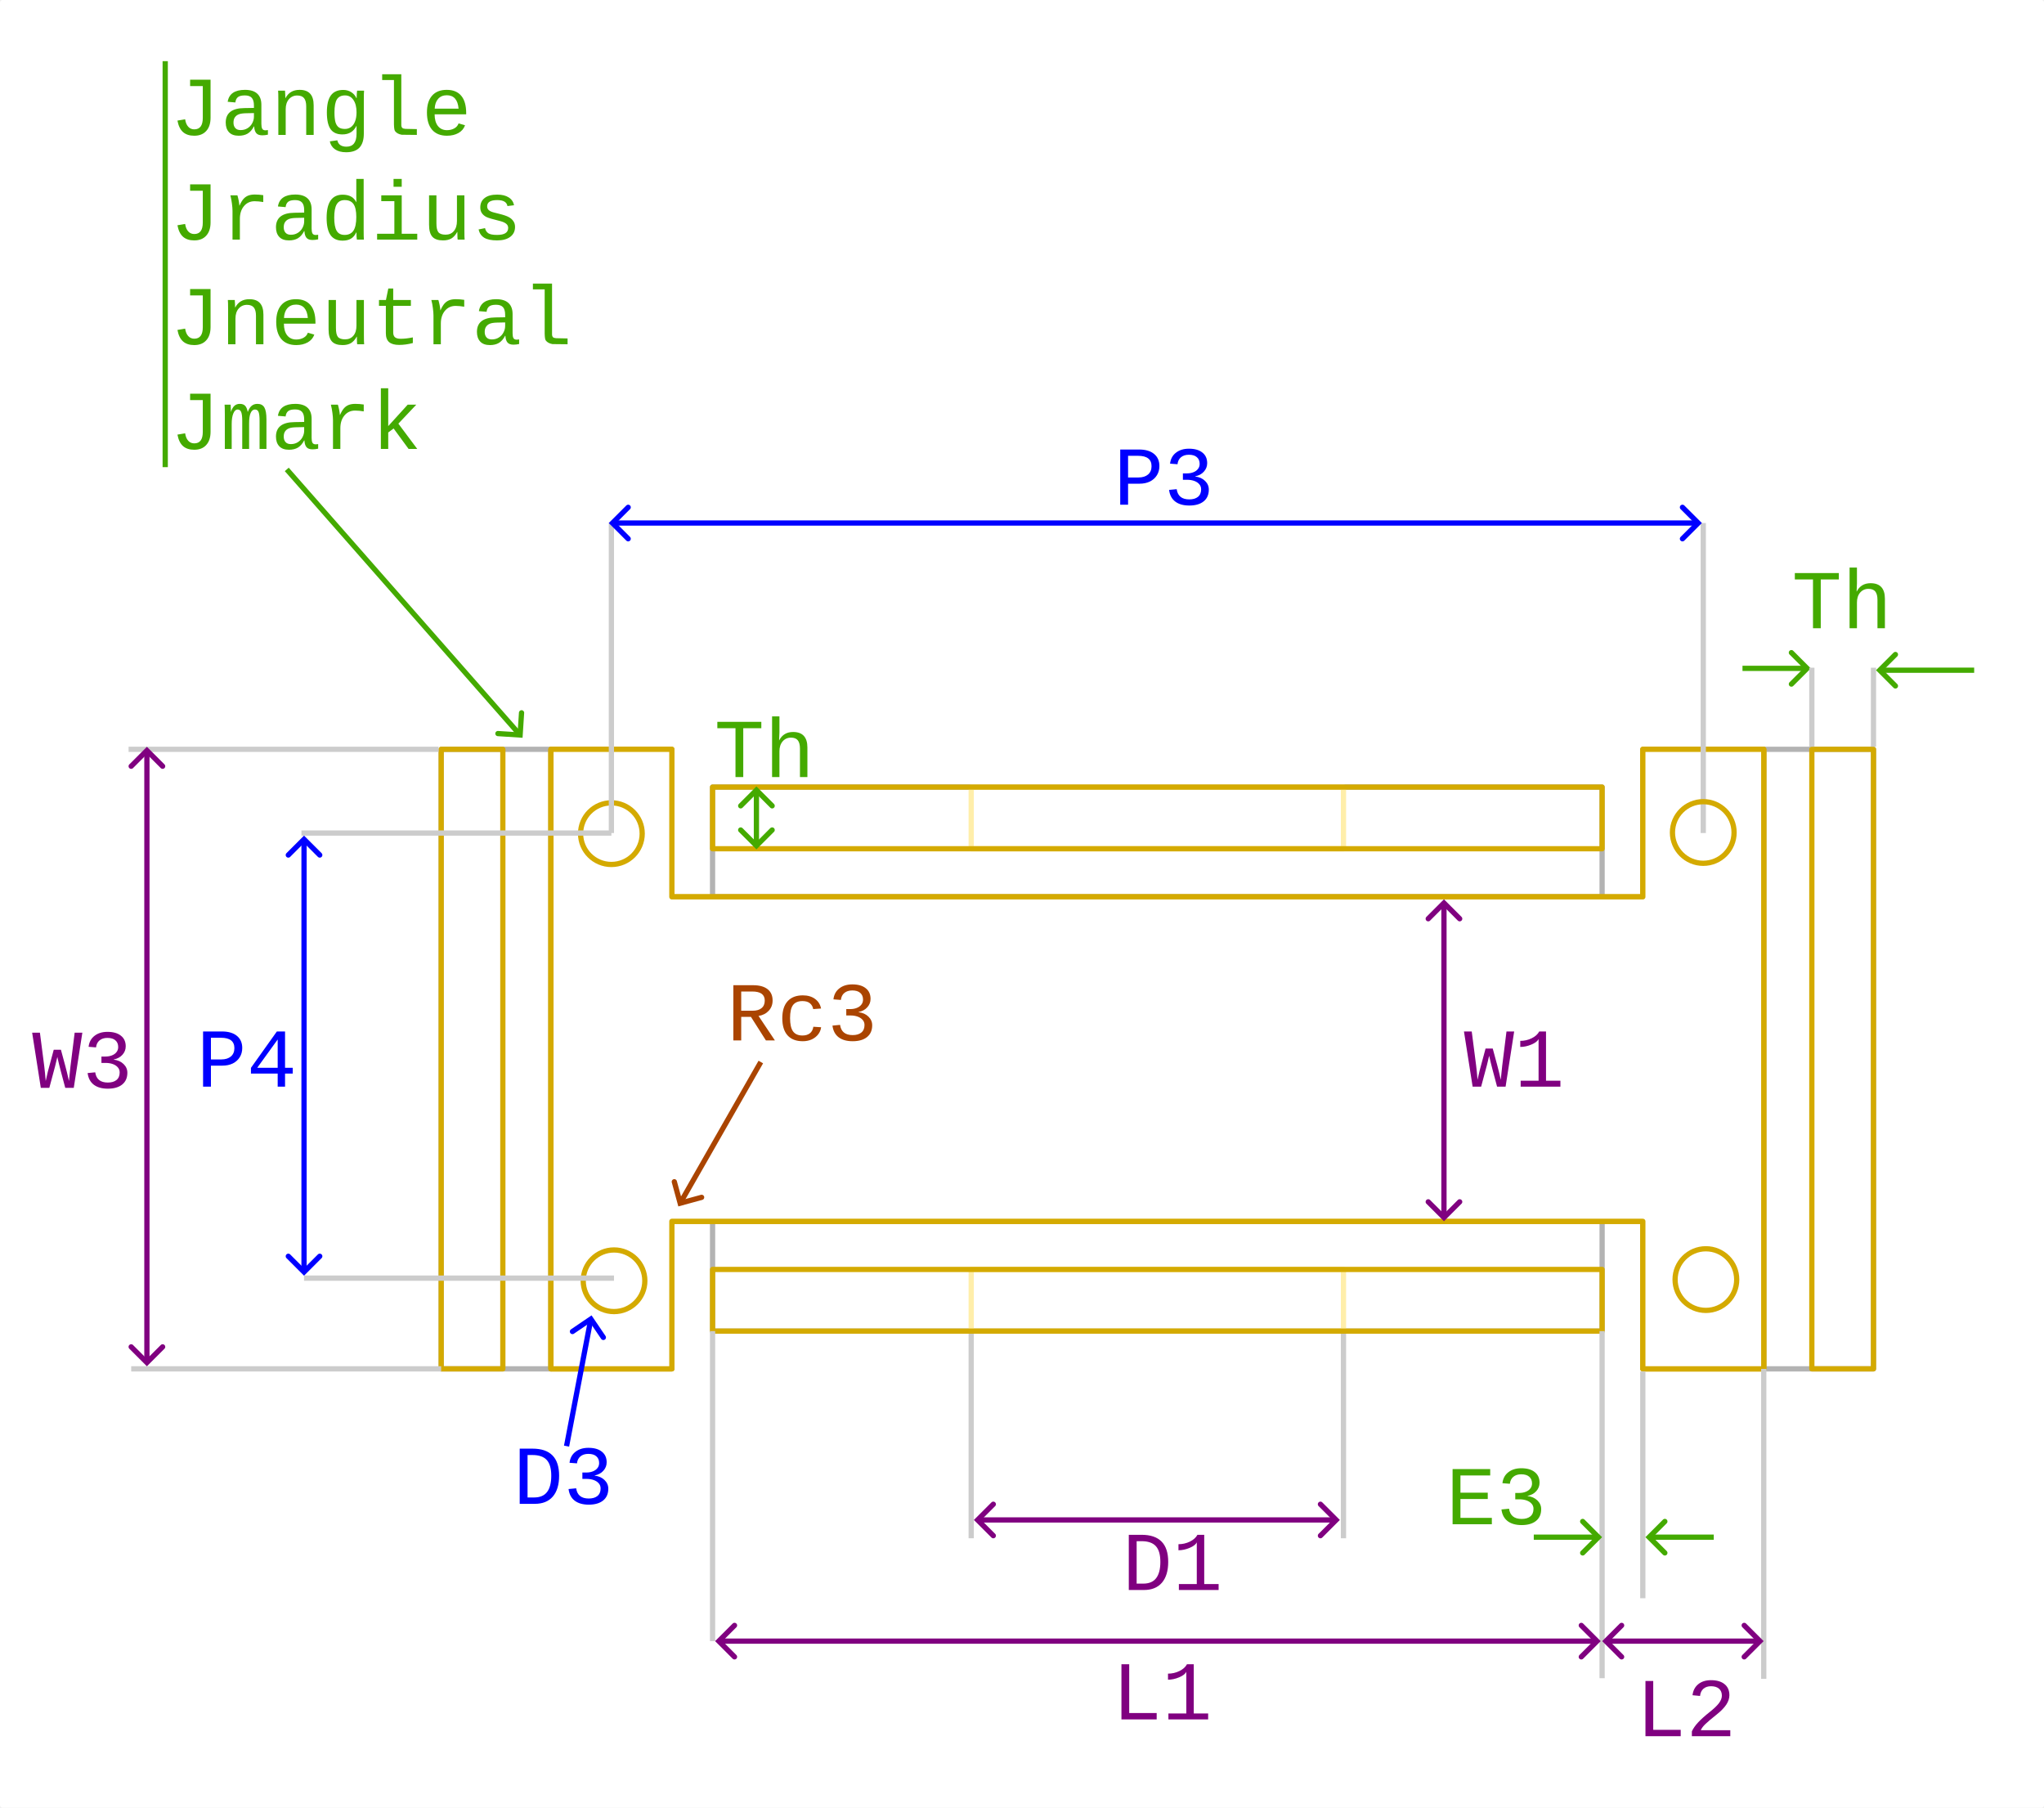
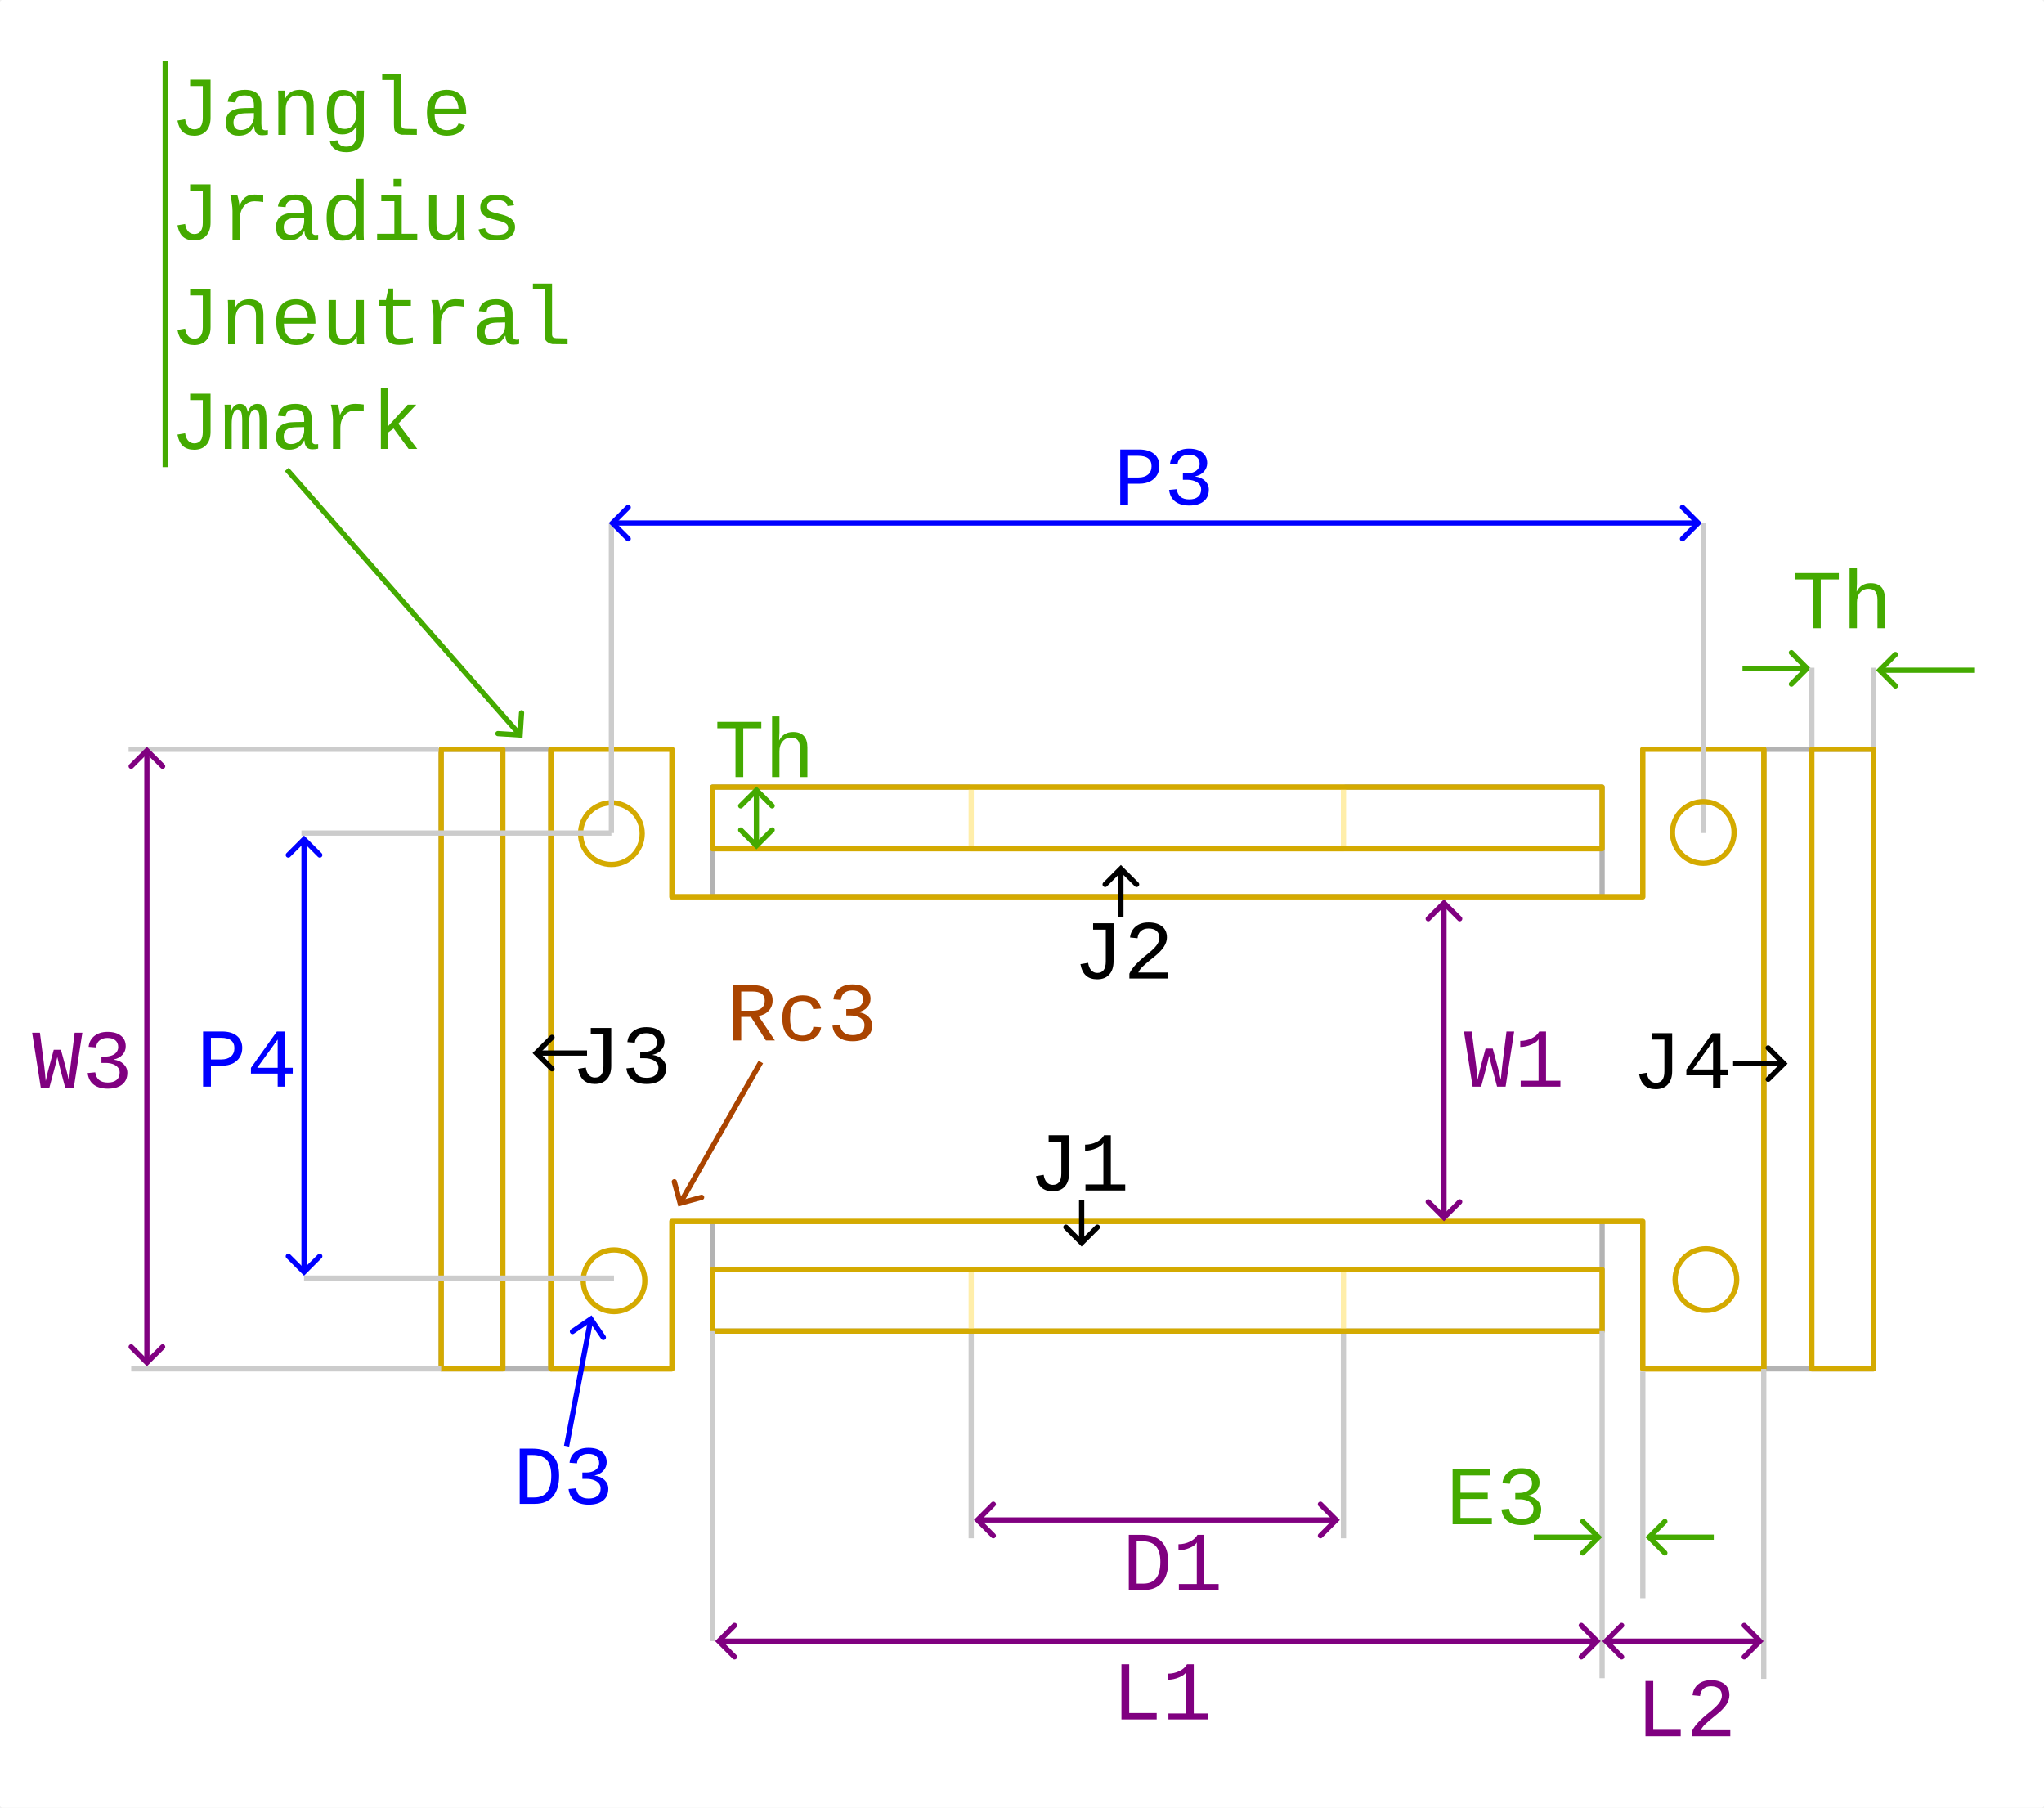
<svg xmlns="http://www.w3.org/2000/svg" width="390.616" height="345.408" viewBox="0 0 103.35 91.389" version="1.1" id="svg1">
  <defs id="defs1">
+     <rect x="388.5" y="1799" width="51.5" height="34" id="rect35" />
+     <rect x="299.5" y="1793.5" width="63" height="34" id="rect34" />
+     <rect x="193" y="1798" width="73" height="28.5" id="rect33" />
+     <rect x="111" y="1790.5" width="46" height="31.5" id="rect32" />
    <rect x="348.242" y="1801.001" width="35" height="31.466" id="rect30" />
    <marker style="overflow:visible" id="ArrowWideRounded" refX="0" refY="0" orient="auto-start-reverse" markerWidth="1" markerHeight="1" viewBox="0 0 1 1" preserveAspectRatio="xMidYMid">
      <path style="fill:none;stroke:context-stroke;stroke-width:1;stroke-linecap:round" d="M 3,-3 0,0 3,3" transform="rotate(180,0.125,0)" id="path2" />
    </marker>
    <marker style="overflow:visible" id="ArrowWideRounded-1-5-2-0-2" refX="0" refY="0" orient="auto-start-reverse" markerWidth="1" markerHeight="1" viewBox="0 0 1 1" preserveAspectRatio="xMidYMid">
      <path style="fill:none;stroke:context-stroke;stroke-width:1;stroke-linecap:round" d="M 3,-3 0,0 3,3" transform="rotate(180,0.125,0)" id="path2-0-4-0-4-0" />
    </marker>
    <marker style="overflow:visible" id="ArrowWideRounded-1-7-3-3-6" refX="0" refY="0" orient="auto-start-reverse" markerWidth="1" markerHeight="1" viewBox="0 0 1 1" preserveAspectRatio="xMidYMid">
      <path style="fill:none;stroke:context-stroke;stroke-width:1;stroke-linecap:round" d="M 3,-3 0,0 3,3" transform="rotate(180,0.125,0)" id="path2-0-5-6-9-5" />
    </marker>
    <marker style="overflow:visible" id="ArrowWideRounded-1-7-3-4-0-6" refX="0" refY="0" orient="auto-start-reverse" markerWidth="1" markerHeight="1" viewBox="0 0 1 1" preserveAspectRatio="xMidYMid">
      <path style="fill:none;stroke:context-stroke;stroke-width:1;stroke-linecap:round" d="M 3,-3 0,0 3,3" transform="rotate(180,0.125,0)" id="path2-0-5-6-7-8-9" />
    </marker>
    <rect x="483.696" y="300.698" width="38.702" height="25.324" id="rect13-8-3" />
    <marker style="overflow:visible" id="ArrowWideRounded-1-5-2-5-0" refX="0" refY="0" orient="auto-start-reverse" markerWidth="1" markerHeight="1" viewBox="0 0 1 1" preserveAspectRatio="xMidYMid">
      <path style="fill:none;stroke:context-stroke;stroke-width:1;stroke-linecap:round" d="M 3,-3 0,0 3,3" transform="rotate(180,0.125,0)" id="path2-0-4-0-9-7" />
    </marker>
    <rect x="220.745" y="1209.798" width="57.655" height="30.579" id="rect27-1" />
    <marker style="overflow:visible" id="ArrowWideRounded-1-7-3-3-6-5" refX="0" refY="0" orient="auto-start-reverse" markerWidth="1" markerHeight="1" viewBox="0 0 1 1" preserveAspectRatio="xMidYMid">
      <path style="fill:none;stroke:context-stroke;stroke-width:1;stroke-linecap:round" d="M 3,-3 0,0 3,3" transform="rotate(180,0.125,0)" id="path2-0-5-6-9-5-0" />
    </marker>
    <rect x="483.696" y="300.698" width="38.702" height="25.324" id="rect13-8-3-2" />
    <marker style="overflow:visible" id="ArrowWideRounded-1-5-2-5-0-1" refX="0" refY="0" orient="auto-start-reverse" markerWidth="1" markerHeight="1" viewBox="0 0 1 1" preserveAspectRatio="xMidYMid">
      <path style="fill:none;stroke:context-stroke;stroke-width:1;stroke-linecap:round" d="M 3,-3 0,0 3,3" transform="rotate(180,0.125,0)" id="path2-0-4-0-9-7-1" />
    </marker>
    <rect x="220.745" y="1209.798" width="57.655" height="30.579" id="rect27-1-3" />
    <rect x="106.313" y="440.792" width="38.065" height="28.38" id="rect15-8-2-8" />
    <rect x="106.313" y="440.792" width="38.065" height="28.38" id="rect15-8-1" />
    <marker style="overflow:visible" id="ArrowWideRounded-1-5-2-0-2-3" refX="0" refY="0" orient="auto-start-reverse" markerWidth="1" markerHeight="1" viewBox="0 0 1 1" preserveAspectRatio="xMidYMid">
      <path style="fill:none;stroke:context-stroke;stroke-width:1;stroke-linecap:round" d="M 3,-3 0,0 3,3" transform="rotate(180,0.125,0)" id="path2-0-4-0-4-0-0" />
    </marker>
    <rect x="106.313" y="440.792" width="38.065" height="28.38" id="rect15-8-2-8-3" />
    <marker style="overflow:visible" id="ArrowWideRounded-75" refX="0" refY="0" orient="auto-start-reverse" markerWidth="1" markerHeight="1" viewBox="0 0 1 1" preserveAspectRatio="xMidYMid">
      <path style="fill:none;stroke:context-stroke;stroke-width:1;stroke-linecap:round" d="M 3,-3 0,0 3,3" transform="rotate(180,0.125,0)" id="path2-38" />
    </marker>
    <rect x="220.745" y="1209.798" width="57.655" height="30.579" id="rect27-1-33" />
    <marker style="overflow:visible" id="ArrowWideRounded-75-5" refX="0" refY="0" orient="auto-start-reverse" markerWidth="1" markerHeight="1" viewBox="0 0 1 1" preserveAspectRatio="xMidYMid">
      <path style="fill:none;stroke:context-stroke;stroke-width:1;stroke-linecap:round" d="M 3,-3 0,0 3,3" transform="rotate(180,0.125,0)" id="path2-38-4" />
    </marker>
    <rect x="220.745" y="1209.798" width="57.655" height="30.579" id="rect27-1-33-2" />
    <marker style="overflow:visible" id="ArrowWideRounded-1-7-3-3-6-8" refX="0" refY="0" orient="auto-start-reverse" markerWidth="1" markerHeight="1" viewBox="0 0 1 1" preserveAspectRatio="xMidYMid">
      <path style="fill:none;stroke:context-stroke;stroke-width:1;stroke-linecap:round" d="M 3,-3 0,0 3,3" transform="rotate(180,0.125,0)" id="path2-0-5-6-9-5-1" />
    </marker>
    <marker style="overflow:visible" id="ArrowWideRounded-1-7-3-3-6-8-8" refX="0" refY="0" orient="auto-start-reverse" markerWidth="1" markerHeight="1" viewBox="0 0 1 1" preserveAspectRatio="xMidYMid">
      <path style="fill:none;stroke:context-stroke;stroke-width:1;stroke-linecap:round" d="M 3,-3 0,0 3,3" transform="rotate(180,0.125,0)" id="path2-0-5-6-9-5-1-0" />
    </marker>
    <marker style="overflow:visible" id="ArrowWideRounded-75-5-6" refX="0" refY="0" orient="auto-start-reverse" markerWidth="1" markerHeight="1" viewBox="0 0 1 1" preserveAspectRatio="xMidYMid">
      <path style="fill:none;stroke:context-stroke;stroke-width:1;stroke-linecap:round" d="M 3,-3 0,0 3,3" transform="rotate(180,0.125,0)" id="path2-38-4-2" />
    </marker>
    <rect x="267.584" y="418.944" width="37.39" height="31.984" id="rect6-6-7-0-6" />
    <rect x="93.649" y="286.682" width="38.224" height="35.676" id="rect26-0-1" />
    <marker style="overflow:visible" id="ArrowWideRounded-936-1" refX="0" refY="0" orient="auto-start-reverse" markerWidth="1" markerHeight="1" viewBox="0 0 1 1" preserveAspectRatio="xMidYMid">
      <path style="fill:none;stroke:context-stroke;stroke-width:1;stroke-linecap:round" d="M 3,-3 0,0 3,3" transform="rotate(180,0.125,0)" id="path2-06-0" />
    </marker>
    <rect x="528.41" y="400.7" width="85.133" height="81.203" id="rect12-0-8" />
    <marker style="overflow:visible" id="ArrowWideRounded-2" refX="0" refY="0" orient="auto-start-reverse" markerWidth="1" markerHeight="1" viewBox="0 0 1 1" preserveAspectRatio="xMidYMid">
      <path style="fill:none;stroke:context-stroke;stroke-width:1;stroke-linecap:round" d="M 3,-3 0,0 3,3" transform="rotate(180,0.125,0)" id="path2-67" />
    </marker>
+     <marker style="overflow:visible" id="ArrowWideRounded-753" refX="0" refY="0" orient="auto-start-reverse" markerWidth="1" markerHeight="1" viewBox="0 0 1 1" preserveAspectRatio="xMidYMid">
+       <path style="fill:none;stroke:context-stroke;stroke-width:1;stroke-linecap:round" d="M 3,-3 0,0 3,3" transform="rotate(180,0.125,0)" id="path2-56" />
+     </marker>
+     <marker style="overflow:visible" id="ArrowWideRounded-753-0" refX="0" refY="0" orient="auto-start-reverse" markerWidth="1" markerHeight="1" viewBox="0 0 1 1" preserveAspectRatio="xMidYMid">
+       <path style="fill:none;stroke:context-stroke;stroke-width:1;stroke-linecap:round" d="M 3,-3 0,0 3,3" transform="rotate(180,0.125,0)" id="path2-56-9" />
+     </marker>
  </defs>
  <g id="layer1" transform="translate(-18.2024,-376.839)">
    <rect style="fill:#ffffff;stroke:#ffffff;stroke-width:0.265;stroke-linejoin:round;stroke-dasharray:none" id="rect55" width="103.086" height="91.125" x="18.335" y="376.971" />
    <rect style="fill:none;stroke:#b3b3b3;stroke-width:0.265;stroke-linejoin:round" id="rect3-3-3-7-6-2" width="31.32" height="5.55" x="-446.041" y="107.382" transform="rotate(-90)" />
    <rect style="fill:none;stroke:#b3b3b3;stroke-width:0.265;stroke-linejoin:round" id="rect3-3-3-7-6" width="44.978" height="5.55" x="-99.209" y="-422.179" transform="scale(-1)" />
    <rect style="fill:none;stroke:#b3b3b3;stroke-width:0.265;stroke-linejoin:round" id="rect3-3-3-7-6-1" width="44.978" height="5.55" x="54.232" y="438.583" />
    <rect style="fill:none;stroke:#ffeeaa;stroke-width:0.265;stroke-linejoin:round" id="rect4-1-1-7" width="3.117" height="18.823" x="-419.747" y="67.309" transform="rotate(-90)" />
    <rect style="fill:none;stroke:#d4aa00;stroke-width:0.265;stroke-linejoin:round" id="rect3-3-3-7" width="44.978" height="3.117" x="-99.209" y="-419.747" transform="scale(-1)" />
    <rect style="fill:none;stroke:#ffeeaa;stroke-width:0.265;stroke-linejoin:round" id="rect4-1-1-7-4" width="3.117" height="18.823" x="441.016" y="-86.132" transform="rotate(90)" />
    <rect style="fill:none;stroke:#d4aa00;stroke-width:0.265;stroke-linejoin:round" id="rect3-3-3-7-8" width="44.978" height="3.117" x="54.232" y="441.016" />
    <rect style="fill:none;stroke:#d4aa00;stroke-width:0.265;stroke-linejoin:round" id="rect3-3-3-7-6-0" width="49.094" height="16.404" x="-101.267" y="-438.583" transform="scale(-1)" />
    <rect style="fill:none;stroke:#d4aa00;stroke-width:0.265;stroke-linejoin:round" id="rect3-3-3-7-6-0-3-1" width="31.32" height="6.115" x="-446.041" y="101.267" transform="rotate(-90)" />
    <rect style="fill:none;stroke:#d4aa00;stroke-width:0.265;stroke-linejoin:round" id="rect3-3-3-7-3" width="31.32" height="3.117" x="-446.041" y="109.814" transform="rotate(-90)" />
    <rect style="fill:none;stroke:#b3b3b3;stroke-width:0.265;stroke-linejoin:round" id="rect3-3-3-7-6-2-2" width="31.32" height="5.55" x="414.721" y="-46.059" transform="rotate(90)" />
    <rect style="fill:none;stroke:#d4aa00;stroke-width:0.265;stroke-linejoin:round" id="rect3-3-3-7-3-8" width="31.32" height="3.117" x="414.721" y="-43.627" transform="rotate(90)" />
    <rect style="fill:none;stroke:#d4aa00;stroke-width:0.265;stroke-linejoin:round" id="rect3-3-3-7-6-0-3" width="31.32" height="6.115" x="-446.041" y="46.059" transform="rotate(-90)" />
    <path style="fill:#ffffff;stroke:#d4aa00;stroke-width:0.265;stroke-linejoin:round" d="m 46.059,414.721 h 6.115 l 5e-6,7.458 h 2.058 44.978 2.058 v -7.458 h 6.115 v 31.32 h -6.115 v -7.458 l -2.058,5e-5 H 54.232 l -2.058,-5e-5 -5e-6,7.458 h -6.115 z" id="path15" />
    <circle style="fill:none;stroke:#d4aa00;stroke-width:0.265;stroke-linejoin:round" id="path1-1" cx="49.116" cy="418.984" r="1.558" />
    <path style="fill:#800080;stroke:#cccccc;stroke-width:0.265;stroke-linejoin:round" d="m 49.116,403.281 v 15.673" id="path10-9-0-6-52-4-1-9" />
    <path style="fill:#800080;stroke:#cccccc;stroke-width:0.265;stroke-linejoin:round" d="m 104.324,403.281 v 15.673" id="path10-9-0-6-52-4-1-9-5" />
    <circle style="fill:none;stroke:#d4aa00;stroke-width:0.265;stroke-linejoin:round" id="path1-1-0" cx="104.324" cy="418.925" r="1.558" />
    <path style="fill:#800080;stroke:#0000ff;stroke-width:0.265;stroke-linejoin:round;marker-start:url(#ArrowWideRounded-1-5-2-0-2);marker-end:url(#ArrowWideRounded-1-5-2-0-2)" d="M 49.236,403.281 H 104.001" id="path9-0-6-6-7-5" />
    <path style="fill:#800080;stroke:#44aa00;stroke-width:0.265;stroke-linejoin:round;marker-end:url(#ArrowWideRounded-1-7-3-3-6)" d="m 106.307,410.628 h 3.202" id="path9-0-9-3-9-5" />
    <path style="fill:#800080;stroke:#cccccc;stroke-width:0.265;stroke-linejoin:round" d="M 109.814,414.589 V 410.596" id="path10-2-9-7-3-2" />
    <path style="fill:#800080;stroke:#cccccc;stroke-width:0.265;stroke-linejoin:round" d="M 112.931,414.589 V 410.596" id="path10-2-9-7-8-8-5" />
    <path style="fill:#800080;stroke:#44aa00;stroke-width:0.265;stroke-linejoin:round;marker-end:url(#ArrowWideRounded-1-7-3-4-0-6)" d="m 118.022,410.722 h -4.711" id="path9-0-9-3-5-5-4" />
    <text xml:space="preserve" transform="matrix(0.2645833,0,0,0.2645833,-19.18034,325.2743)" id="text13-6-7" style="font-size:16px;line-height:normal;font-family:'Liberation Mono';-inkscape-font-specification:'Liberation Mono';text-decoration-color:#000000;white-space:pre;shape-inside:url(#rect13-8-3);display:inline;fill:#44aa00;stroke-width:1;-inkscape-stroke:none;stop-color:#000000">
      <tspan x="483.697" y="314.934" id="tspan1">Th</tspan>
    </text>
    <path style="fill:#800080;stroke:#800080;stroke-width:0.265;stroke-linejoin:round;marker-start:url(#ArrowWideRounded-1-5-2-5-0);marker-end:url(#ArrowWideRounded-1-5-2-5-0)" d="M 91.213,422.557 V 438.326" id="path9-0-6-6-73-8" />
    <text xml:space="preserve" transform="matrix(0.2645833,0,0,0.2645833,33.81875,107.9161)" id="text27-2" style="font-size:16px;line-height:normal;font-family:'Liberation Mono';-inkscape-font-specification:'Liberation Mono';text-decoration-color:#000000;white-space:pre;shape-inside:url(#rect27-1);display:inline;fill:#800080;stroke-width:1;-inkscape-stroke:none;stop-color:#000000">
-       <tspan x="220.746" y="1224.035" id="tspan5">W1</tspan>
+       <tspan x="220.746" y="1224.035" id="tspan2">W1</tspan>
    </text>
    <circle style="fill:none;stroke:#d4aa00;stroke-width:0.265;stroke-linejoin:round" id="path1-1-6" cx="49.249" cy="441.588" r="1.558" />
    <circle style="fill:none;stroke:#d4aa00;stroke-width:0.265;stroke-linejoin:round" id="path1-1-0-6" cx="104.457" cy="441.528" r="1.558" />
    <path style="fill:#800080;stroke:#44aa00;stroke-width:0.265;stroke-linejoin:round;stroke-dasharray:none;marker-start:url(#ArrowWideRounded);marker-end:url(#ArrowWideRounded-1-7-3-3-6-5)" d="m 56.449,416.849 v 2.679" id="path9-0-9-3-9-5-7" />
    <text xml:space="preserve" transform="matrix(0.2645833,0,0,0.2645833,-73.66188,332.7963)" id="text13-6-7-2" style="font-size:16px;line-height:normal;font-family:'Liberation Mono';-inkscape-font-specification:'Liberation Mono';text-decoration-color:#000000;white-space:pre;shape-inside:url(#rect13-8-3-2);display:inline;fill:#44aa00;stroke-width:1;-inkscape-stroke:none;stop-color:#000000">
-       <tspan x="483.697" y="314.934" id="tspan6">Th</tspan>
+       <tspan x="483.697" y="314.934" id="tspan3">Th</tspan>
    </text>
    <path style="fill:#800080;stroke:#cccccc;stroke-width:0.265;stroke-linejoin:round" d="M 40.377,414.721 H 24.704" id="path10-9-0-6-52-4-1-9-59" />
    <path style="fill:#800080;stroke:#cccccc;stroke-width:0.265;stroke-linejoin:round" d="M 40.51,446.041 H 24.836" id="path10-9-0-6-52-4-1-9-59-1" />
    <path style="fill:#800080;stroke:#800080;stroke-width:0.265;stroke-linejoin:round;marker-start:url(#ArrowWideRounded-1-5-2-5-0-1);marker-end:url(#ArrowWideRounded-1-5-2-5-0-1)" d="m 25.63,414.847 v 30.811" id="path9-0-6-6-73-8-7" />
    <text xml:space="preserve" transform="matrix(0.2645833,0,0,0.2645833,-38.57799,107.9763)" id="text27-2-6" style="font-size:16px;line-height:normal;font-family:'Liberation Mono';-inkscape-font-specification:'Liberation Mono';text-decoration-color:#000000;white-space:pre;shape-inside:url(#rect27-1-3);display:inline;fill:#800080;stroke-width:1;-inkscape-stroke:none;stop-color:#000000">
-       <tspan x="220.746" y="1224.035" id="tspan7">W3</tspan>
+       <tspan x="220.746" y="1224.035" id="tspan4">W3</tspan>
    </text>
    <text xml:space="preserve" transform="matrix(0.2645833,0,0,0.2645833,46.38063,281.9619)" id="text15-6-1-9" style="font-size:16px;line-height:normal;font-family:'Liberation Mono';-inkscape-font-specification:'Liberation Mono';text-decoration-color:#000000;white-space:pre;shape-inside:url(#rect15-8-2-8);display:inline;fill:#0000ff;stroke-width:1;-inkscape-stroke:none;stop-color:#000000">
-       <tspan x="106.312" y="455.029" id="tspan8">P3</tspan>
+       <tspan x="106.312" y="455.029" id="tspan5">P3</tspan>
    </text>
    <path style="fill:#800080;stroke:#cccccc;stroke-width:0.265;stroke-linejoin:round" d="m 33.443,418.954 h 15.673" id="path10-9-0-6-52-4-1-9-0" />
    <path style="fill:#800080;stroke:#cccccc;stroke-width:0.265;stroke-linejoin:round" d="m 33.575,441.455 h 15.673" id="path10-9-0-6-52-4-1-9-0-5" />
    <text xml:space="preserve" transform="matrix(0.2645833,0,0,0.2645833,16.01663,332.4725)" id="text15-6-8" style="font-size:16px;line-height:normal;font-family:'Liberation Mono';-inkscape-font-specification:'Liberation Mono';text-decoration-color:#000000;white-space:pre;shape-inside:url(#rect15-8-1);display:inline;fill:#0000ff;stroke-width:1;-inkscape-stroke:none;stop-color:#000000">
-       <tspan x="106.312" y="455.029" id="tspan9">D3</tspan>
+       <tspan x="106.312" y="455.029" id="tspan6">D3</tspan>
    </text>
    <path style="fill:#ffffff;stroke:#0000ff;stroke-width:0.265;stroke-linejoin:round;stroke-dasharray:none;marker-start:url(#ArrowWideRounded)" d="m 48.065,443.587 -1.216,6.361" id="path16" />
    <path style="fill:#800080;stroke:#0000ff;stroke-width:0.265;stroke-linejoin:round;marker-start:url(#ArrowWideRounded-1-5-2-0-2-3);marker-end:url(#ArrowWideRounded-1-5-2-0-2-3)" d="m 33.575,419.336 v 21.742" id="path9-0-6-6-7-5-4" />
    <text xml:space="preserve" transform="matrix(0.2645833,0,0,0.2645833,0.00706291,311.3822)" id="text15-6-1-9-5" style="font-size:16px;line-height:normal;font-family:'Liberation Mono';-inkscape-font-specification:'Liberation Mono';text-decoration-color:#000000;white-space:pre;shape-inside:url(#rect15-8-2-8-3);display:inline;fill:#0000ff;stroke-width:1;-inkscape-stroke:none;stop-color:#000000">
-       <tspan x="106.312" y="455.029" id="tspan10">P4</tspan>
+       <tspan x="106.312" y="455.029" id="tspan7">P4</tspan>
    </text>
    <path style="fill:#800080;stroke:#cccccc;stroke-width:0.265;stroke-linejoin:round" d="m 54.232,444.133 v 15.673" id="path10-9-0-6-52-4-1-9-8" />
    <path style="fill:#800080;stroke:#cccccc;stroke-width:0.265;stroke-linejoin:round" d="m 99.209,444.133 v 17.548" id="path10-9-0-6-52-4-1-9-8-8" />
    <path style="fill:#800080;stroke:#800080;stroke-width:0.265;stroke-linejoin:round;marker-start:url(#ArrowWideRounded-75);marker-end:url(#ArrowWideRounded-75)" d="M 54.613,459.806 H 98.886" id="path9-89" />
    <text xml:space="preserve" transform="matrix(0.2645833,0,0,0.2645833,16.0078,139.9053)" id="text27-2-60" style="font-size:16px;line-height:normal;font-family:'Liberation Mono';-inkscape-font-specification:'Liberation Mono';text-decoration-color:#000000;white-space:pre;shape-inside:url(#rect27-1-33);display:inline;fill:#800080;stroke-width:1;-inkscape-stroke:none;stop-color:#000000">
-       <tspan x="220.746" y="1224.035" id="tspan11">L1</tspan>
+       <tspan x="220.746" y="1224.035" id="tspan8">L1</tspan>
    </text>
    <path style="fill:#800080;stroke:#cccccc;stroke-width:0.265;stroke-linejoin:round" d="m 107.382,446.041 v 15.673" id="path10-9-0-6-52-4-1-9-8-8-6" />
    <path style="fill:#800080;stroke:#cccccc;stroke-width:0.265;stroke-linejoin:round" d="m 101.267,446.174 v 11.464" id="path10-9-0-6-52-4-1-9-8-8-6-0" />
    <path style="fill:#800080;stroke:#800080;stroke-width:0.265;stroke-linejoin:round;marker-start:url(#ArrowWideRounded-75-5);marker-end:url(#ArrowWideRounded-75-5)" d="m 99.467,459.806 h 7.656" id="path9-89-4" />
    <text xml:space="preserve" transform="matrix(0.2645833,0,0,0.2645833,42.50387,140.7527)" id="text27-2-60-7" style="font-size:16px;line-height:normal;font-family:'Liberation Mono';-inkscape-font-specification:'Liberation Mono';text-decoration-color:#000000;white-space:pre;shape-inside:url(#rect27-1-33-2);display:inline;fill:#800080;stroke-width:1;-inkscape-stroke:none;stop-color:#000000">
-       <tspan x="220.746" y="1224.035" id="tspan12">L2</tspan>
+       <tspan x="220.746" y="1224.035" id="tspan9">L2</tspan>
    </text>
    <path style="fill:#800080;stroke:#44aa00;stroke-width:0.265;stroke-linejoin:round;marker-end:url(#ArrowWideRounded-1-7-3-3-6-8)" d="m 104.855,454.551 h -3.202" id="path9-0-9-3-9-5-9" />
    <path style="fill:#800080;stroke:#44aa00;stroke-width:0.265;stroke-linejoin:round;marker-end:url(#ArrowWideRounded-1-7-3-3-6-8-8)" d="m 95.754,454.551 h 3.202" id="path9-0-9-3-9-5-9-0" />
    <text xml:space="preserve" transform="matrix(0.2645833,0,0,0.2645833,-0.8243069,-26.3833)" id="text19" style="font-size:16px;line-height:normal;font-family:'Liberation Mono';-inkscape-font-specification:'Liberation Mono';text-decoration-color:#000000;white-space:pre;shape-inside:url(#rect30);display:inline;fill:#44aa00;stroke-width:1;-inkscape-stroke:none;stop-color:#000000">
-       <tspan x="348.242" y="1815.236" id="tspan13">E3</tspan>
+       <tspan x="348.242" y="1815.236" id="tspan10">E3</tspan>
    </text>
    <path style="fill:#800080;stroke:#cccccc;stroke-width:0.265;stroke-linejoin:round" d="M 67.309,444.265 V 454.606" id="path10-9-0-6-52-4-1-9-8-85" />
    <path style="fill:#800080;stroke:#cccccc;stroke-width:0.265;stroke-linejoin:round" d="M 86.132,444.265 V 454.606" id="path10-9-0-6-52-4-1-9-8-85-2" />
    <path style="fill:#800080;stroke:#800080;stroke-width:0.265;stroke-linejoin:round;marker-start:url(#ArrowWideRounded-75-5-6);marker-end:url(#ArrowWideRounded-75-5-6)" d="M 67.698,453.68 H 85.696" id="path9-89-4-2" />
    <text xml:space="preserve" transform="matrix(0.2645833,0,0,0.2645833,4.143783,342.6089)" id="text6-2-0-2-9" style="font-size:16px;line-height:normal;font-family:'Liberation Mono';-inkscape-font-specification:'Liberation Mono';text-decoration-color:#000000;white-space:pre;shape-inside:url(#rect6-6-7-0-6);display:inline;fill:#800080;stroke-width:1;-inkscape-stroke:none;stop-color:#000000">
-       <tspan x="267.584" y="433.18" id="tspan14">D1</tspan>
+       <tspan x="267.584" y="433.18" id="tspan11">D1</tspan>
    </text>
    <text xml:space="preserve" transform="matrix(0.2645833,0,0,0.2645833,30.17035,349.8186)" id="text4-1-0" style="font-size:16px;line-height:normal;font-family:'Liberation Mono';-inkscape-font-specification:'Liberation Mono';text-decoration-color:#000000;white-space:pre;shape-inside:url(#rect26-0-1);display:inline;fill:#aa4400;stroke-width:1;-inkscape-stroke:none;stop-color:#000000">
-       <tspan x="93.65" y="300.918" id="tspan15">Rc3</tspan>
+       <tspan x="93.65" y="300.918" id="tspan12">Rc3</tspan>
    </text>
    <path style="fill:#ffffff;stroke:#aa4400;stroke-width:0.265;stroke-linejoin:round;marker-end:url(#ArrowWideRounded-936-1)" d="m 56.671,430.53 -4.045,7.079" id="path26-8-3" />
    <path style="fill:#800080;stroke:#44aa00;stroke-width:0.265;stroke-linejoin:round;stroke-dasharray:none" d="m 26.556,379.931 v 20.524" id="path12-5-6" />
    <text xml:space="preserve" transform="matrix(0.2645833,0,0,0.2645833,-112.9979,273.8738)" id="text12-9-6" style="font-size:16px;line-height:normal;font-family:'Liberation Mono';-inkscape-font-specification:'Liberation Mono';text-decoration-color:#000000;white-space:pre;shape-inside:url(#rect12-0-8);display:inline;fill:#44aa00;stroke-width:1;-inkscape-stroke:none;stop-color:#000000">
-       <tspan x="528.41" y="414.936" id="tspan16">Jangle
+       <tspan x="528.41" y="414.936" id="tspan13">Jangle
</tspan>
-       <tspan x="528.41" y="434.936" id="tspan17">Jradius
+       <tspan x="528.41" y="434.936" id="tspan14">Jradius
</tspan>
-       <tspan x="528.41" y="454.936" id="tspan18">Jneutral
+       <tspan x="528.41" y="454.936" id="tspan15">Jneutral
</tspan>
-       <tspan x="528.41" y="474.936" id="tspan19">Jmark
+       <tspan x="528.41" y="474.936" id="tspan16">Jmark
</tspan>
    </text>
    <path style="fill:#cccccc;stroke:#44aa00;stroke-width:0.265;stroke-linejoin:round;marker-start:url(#ArrowWideRounded-2)" d="M 44.457,413.947 32.702,400.57" id="path14-9" />
+     <text xml:space="preserve" transform="matrix(0.2645833,0,0,0.2645833,37.30625,-40.48125)" id="text5" style="font-size:16px;line-height:normal;font-family:'Liberation Mono';-inkscape-font-specification:'Liberation Mono';text-align:center;text-decoration-color:#000000;white-space:pre;shape-inside:url(#rect32);fill:#000000;stroke-width:1;-inkscape-stroke:none;stop-color:#000000">
+       <tspan x="124.398" y="1804.736" id="tspan17">J1</tspan>
+     </text>
+     <text xml:space="preserve" transform="matrix(0.2645833,0,0,0.2645833,14.2875,-53.18125)" id="text32" style="font-size:16px;line-height:normal;font-family:'Liberation Mono';-inkscape-font-specification:'Liberation Mono';text-align:center;text-decoration-color:#000000;white-space:pre;shape-inside:url(#rect33);fill:#000000;stroke-width:1;-inkscape-stroke:none;stop-color:#000000">
+       <tspan x="219.898" y="1812.236" id="tspan18">J2</tspan>
+     </text>
+     <text xml:space="preserve" transform="matrix(0.2645833,0,0,0.2645833,-37.96771,-46.69896)" id="text33" style="font-size:16px;line-height:normal;font-family:'Liberation Mono';-inkscape-font-specification:'Liberation Mono';text-align:center;text-decoration-color:#000000;white-space:pre;shape-inside:url(#rect34);fill:#000000;stroke-width:1;-inkscape-stroke:none;stop-color:#000000">
+       <tspan x="321.398" y="1807.736" id="tspan19">J3</tspan>
+     </text>
+     <text xml:space="preserve" transform="matrix(0.2645833,0,0,0.2645833,-6.35,-47.88958)" id="text34" style="font-size:16px;line-height:normal;font-family:'Liberation Mono';-inkscape-font-specification:'Liberation Mono';text-align:center;text-decoration-color:#000000;white-space:pre;shape-inside:url(#rect35);fill:#000000;stroke-width:1;-inkscape-stroke:none;stop-color:#000000">
+       <tspan x="404.648" y="1813.236" id="tspan20">J4</tspan>
+     </text>
+     <path style="fill:none;stroke:#000000;stroke-width:0.265;stroke-linejoin:round;marker-end:url(#ArrowWideRounded)" d="m 72.893,437.489 v 2.117" id="path36" />
+     <path style="fill:none;stroke:#000000;stroke-width:0.265;stroke-linejoin:round;marker-end:url(#ArrowWideRounded)" d="m 74.877,423.201 v -2.381" id="path37" />
+     <path style="fill:none;stroke:#000000;stroke-width:0.265;stroke-linejoin:round;marker-end:url(#ArrowWideRounded-753)" d="M 47.884,430.075 H 45.383" id="path37-1" />
+     <path style="fill:none;stroke:#000000;stroke-width:0.265;stroke-linejoin:round;marker-end:url(#ArrowWideRounded-753-0)" d="m 105.833,430.609 h 2.501" id="path37-1-0" />
  </g>
</svg>
